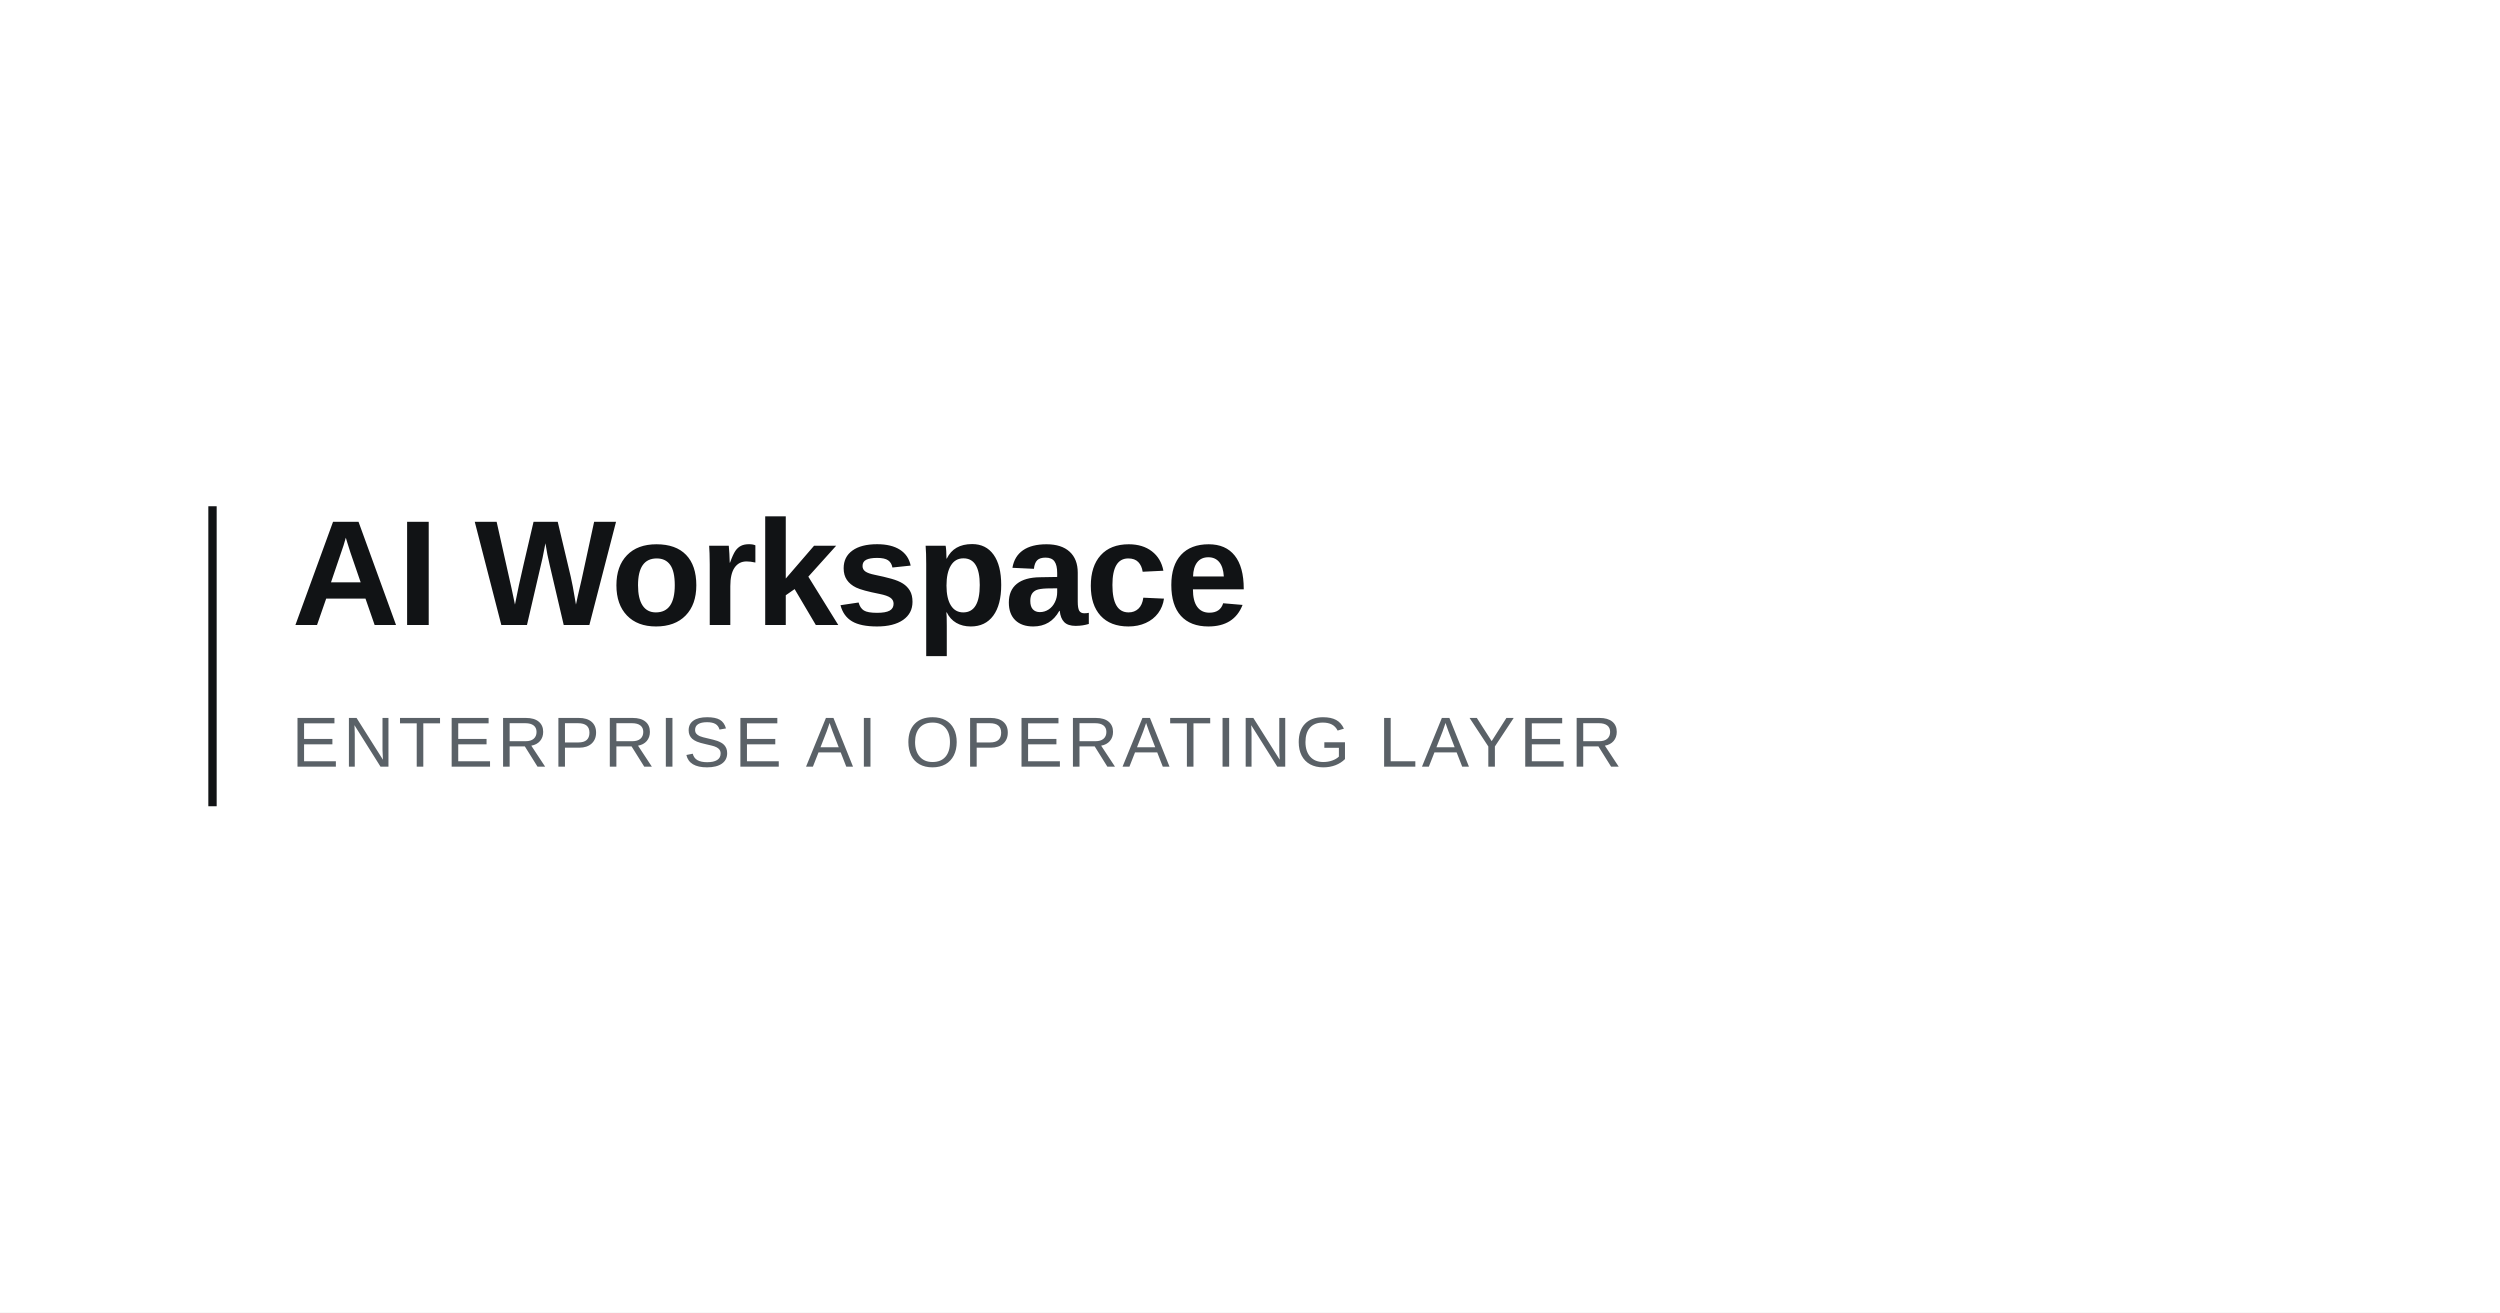
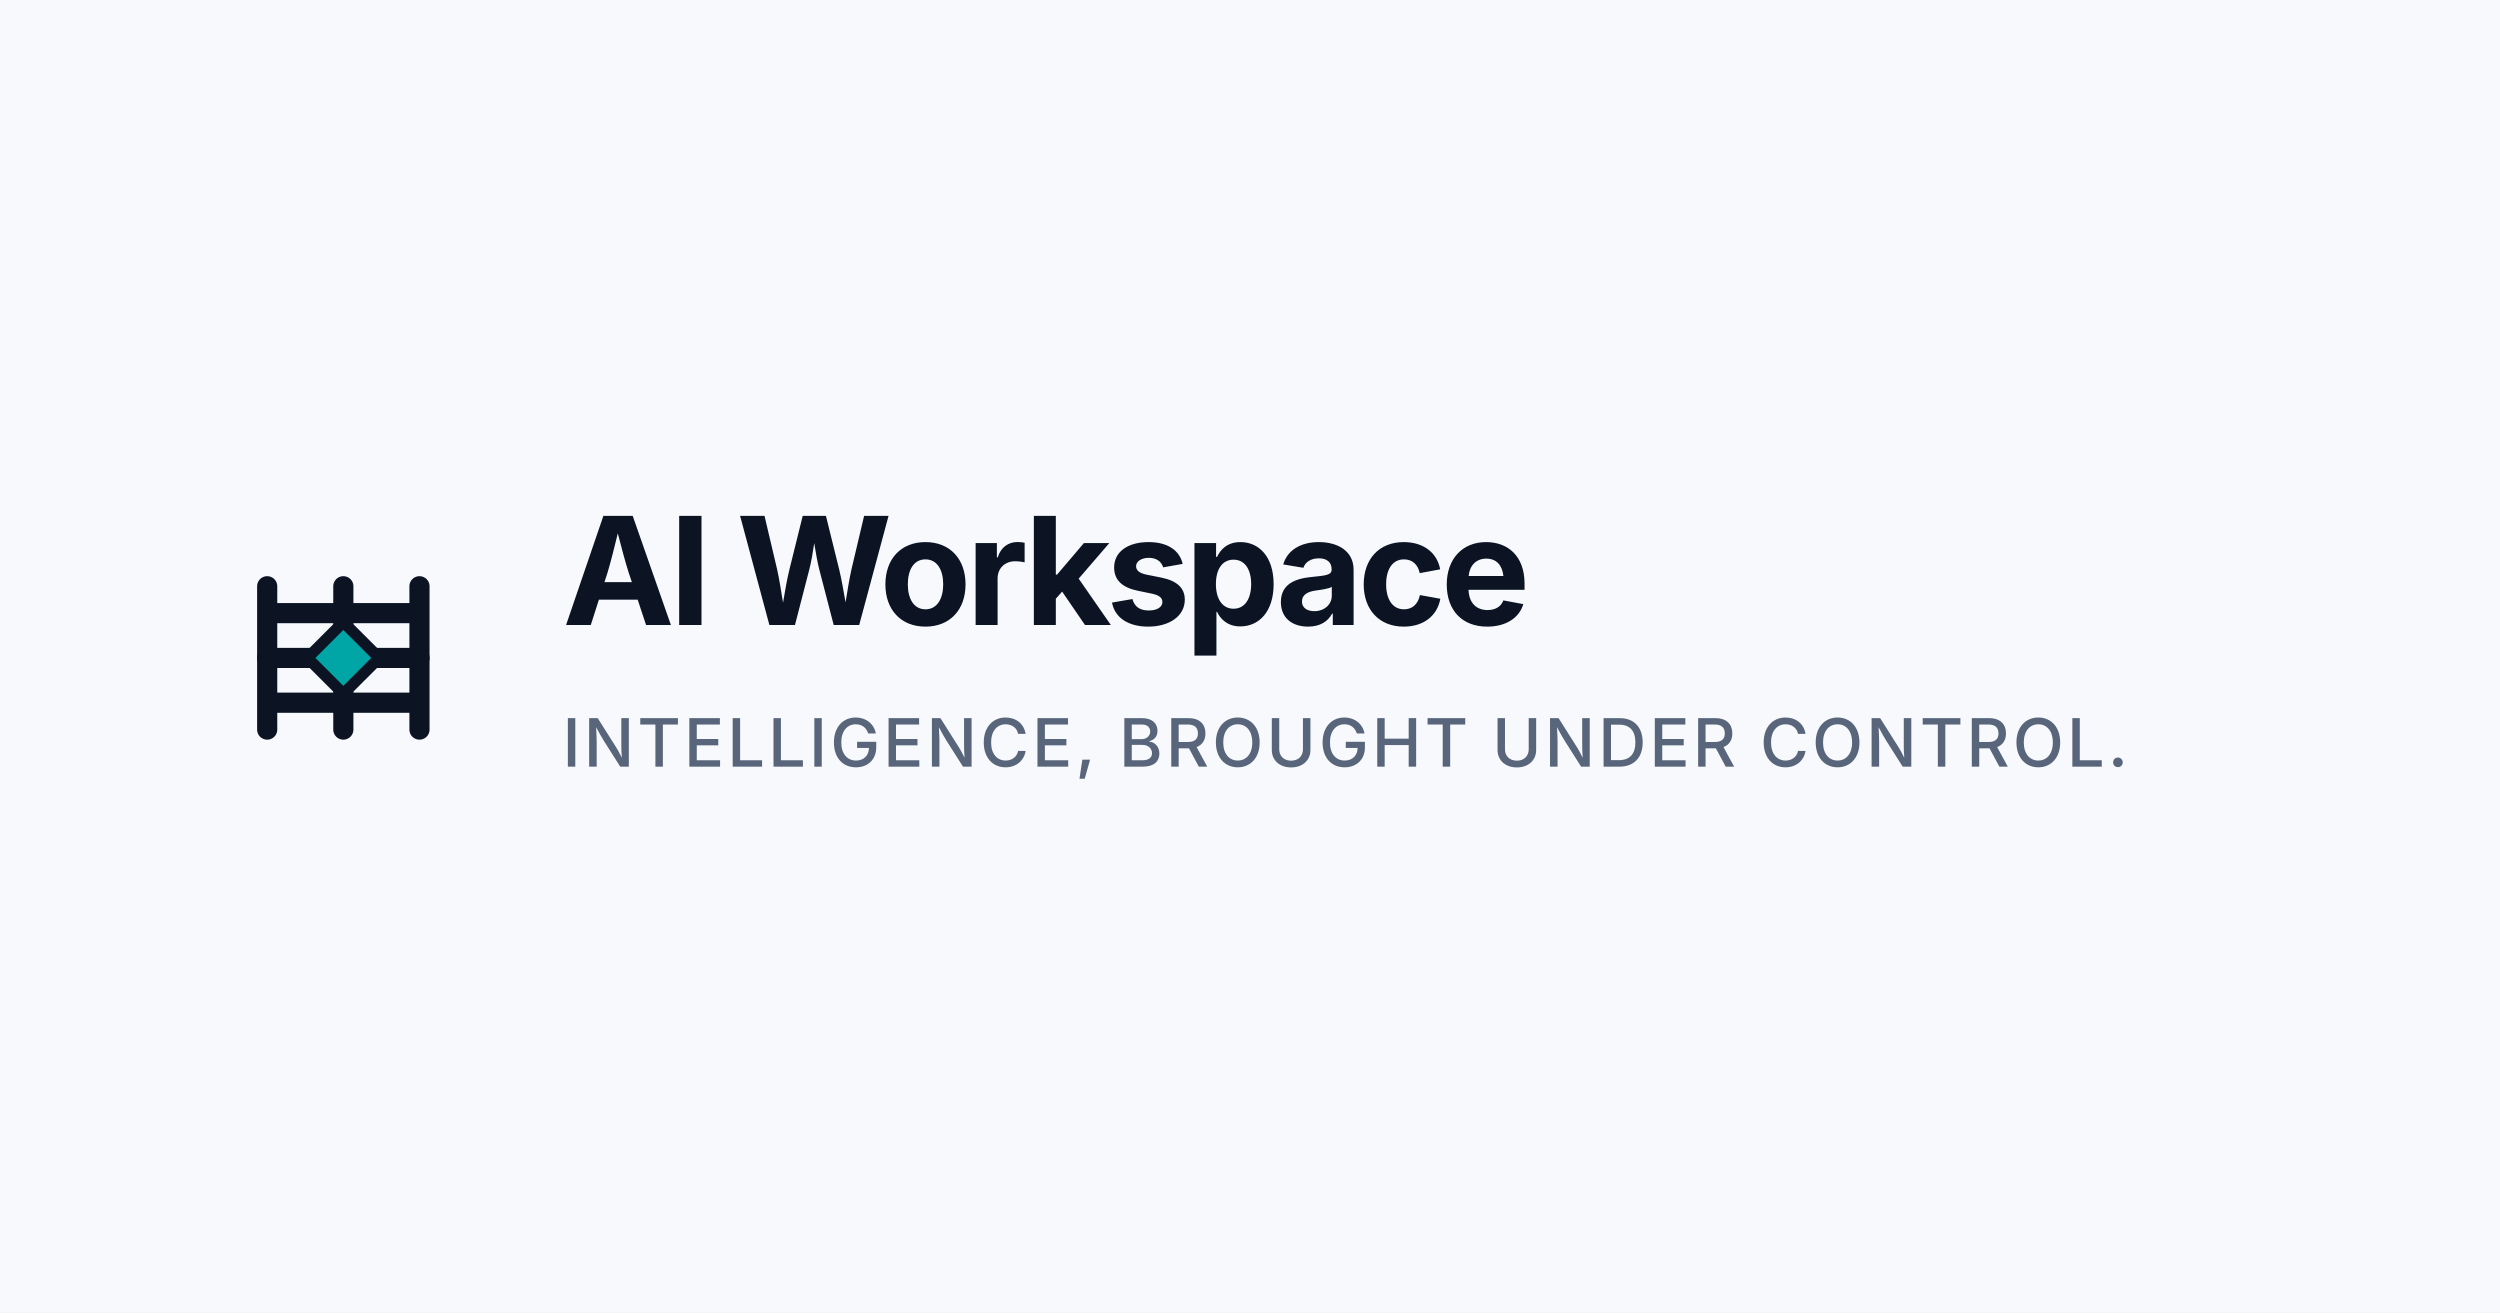
<svg xmlns="http://www.w3.org/2000/svg" width="1200" height="630" viewBox="0 0 1200 630" role="img" aria-label="AI Workspace — Enterprise AI Operating Layer">
-   <rect width="1200" height="630" fill="#FFFFFF" />
-   <rect x="100" y="243" width="4" height="144" fill="#111315" />
-   <text x="140" y="300" font-family="Segoe UI, -apple-system, BlinkMacSystemFont, Helvetica Neue, Arial, sans-serif" font-size="72" font-weight="620" letter-spacing="-1.4" fill="#111315">AI Workspace</text>
-   <text x="140" y="368" font-family="Segoe UI, -apple-system, BlinkMacSystemFont, Helvetica Neue, Arial, sans-serif" font-size="34" font-weight="500" letter-spacing="2" fill="#5A6167">ENTERPRISE AI OPERATING LAYER</text>
+   <rect width="1200" height="630" fill="#F7F9FC" />
+   <g transform="translate(96 247) scale(2.15)" fill="none" stroke="#0C1424" stroke-width="4.5" stroke-linecap="round" stroke-linejoin="round">
+     <path d="M15 16v32M32 16v32M49 16v32M15 22h34M15 42h34" />
+     <path d="M15 32h11M38 32h11" />
+     <path d="M32 24l8 8-8 8-8-8z" fill="#00A6A6" stroke-width="2.5" />
+   </g>
+   <text x="270" y="300" font-family="Inter, Segoe UI, -apple-system, BlinkMacSystemFont, Helvetica Neue, Arial, sans-serif" font-size="72" font-weight="700" letter-spacing="-2.5" fill="#0C1424">AI Workspace</text>
+   <text x="270" y="368" font-family="Inter, Segoe UI, -apple-system, BlinkMacSystemFont, Helvetica Neue, Arial, sans-serif" font-size="32" font-weight="500" letter-spacing="1.5" fill="#58657A">INTELLIGENCE, BROUGHT UNDER CONTROL.</text>
</svg>
